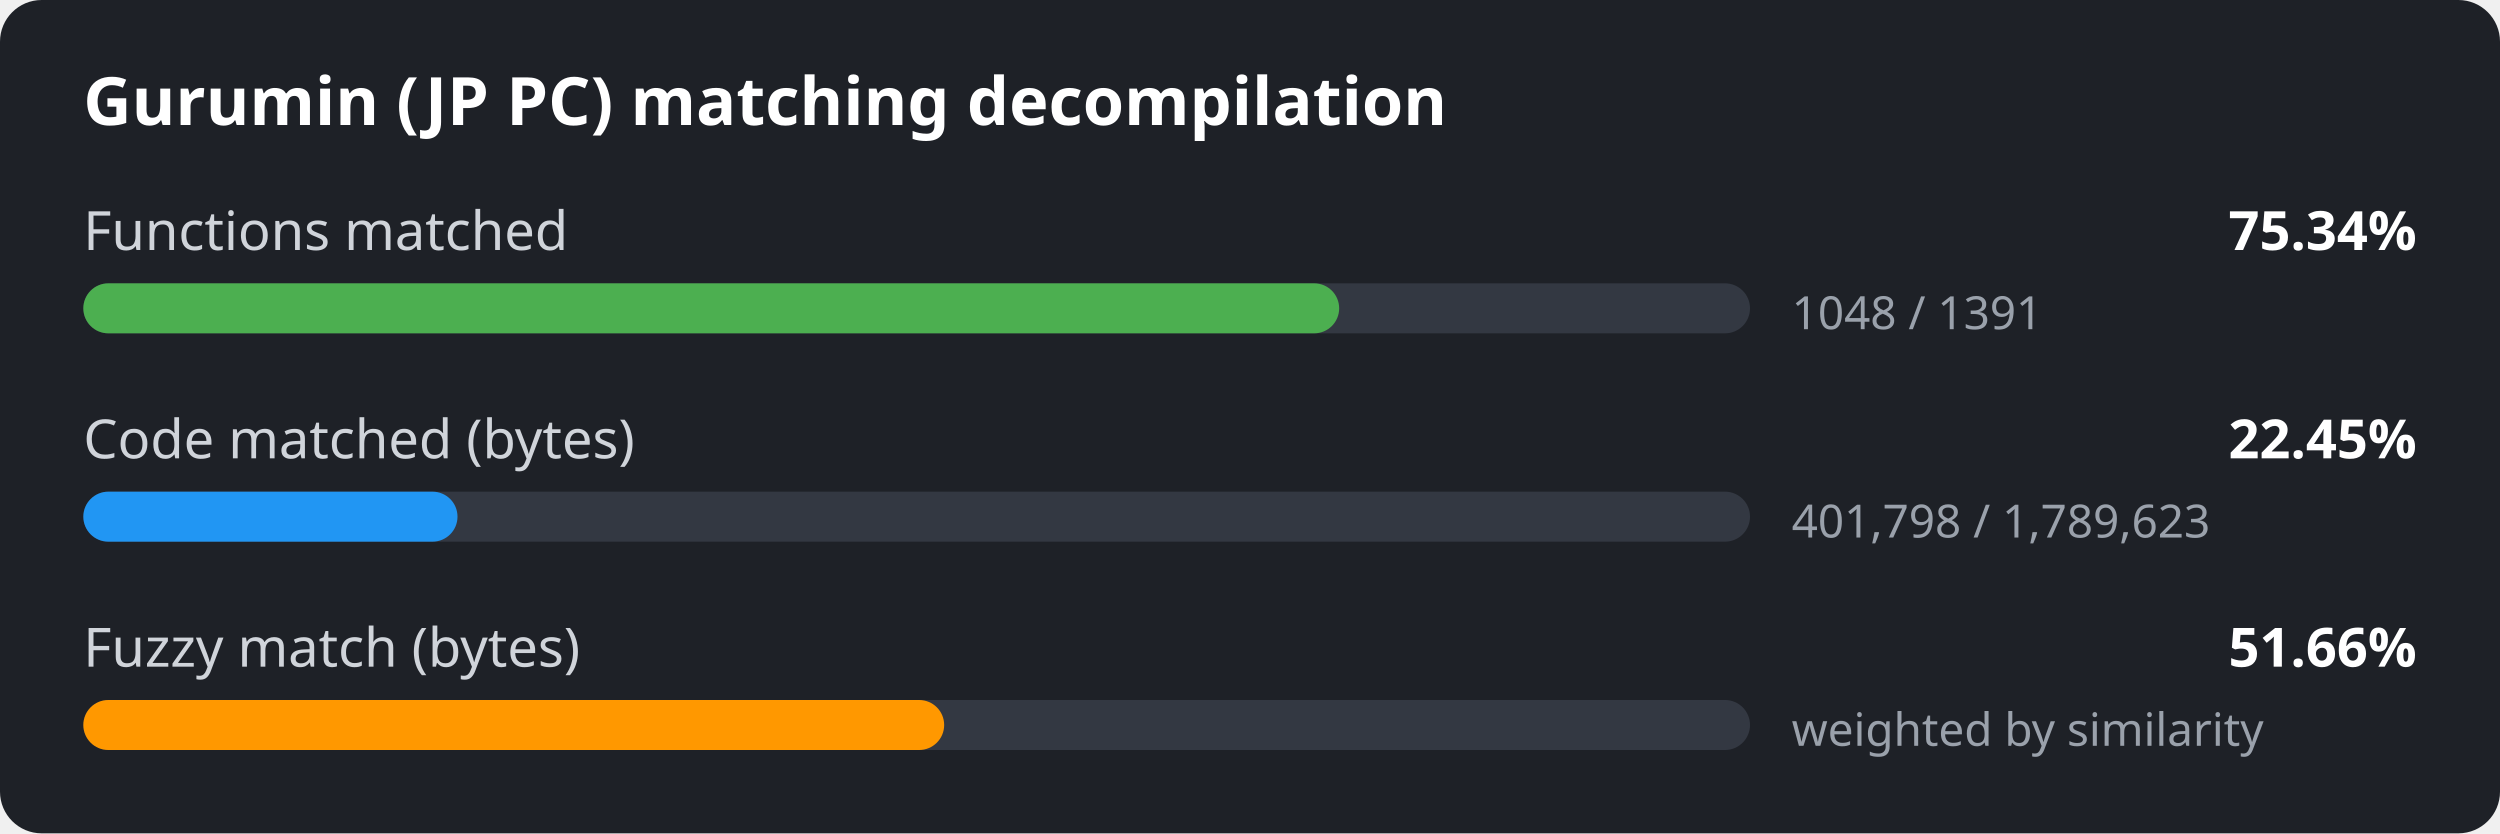
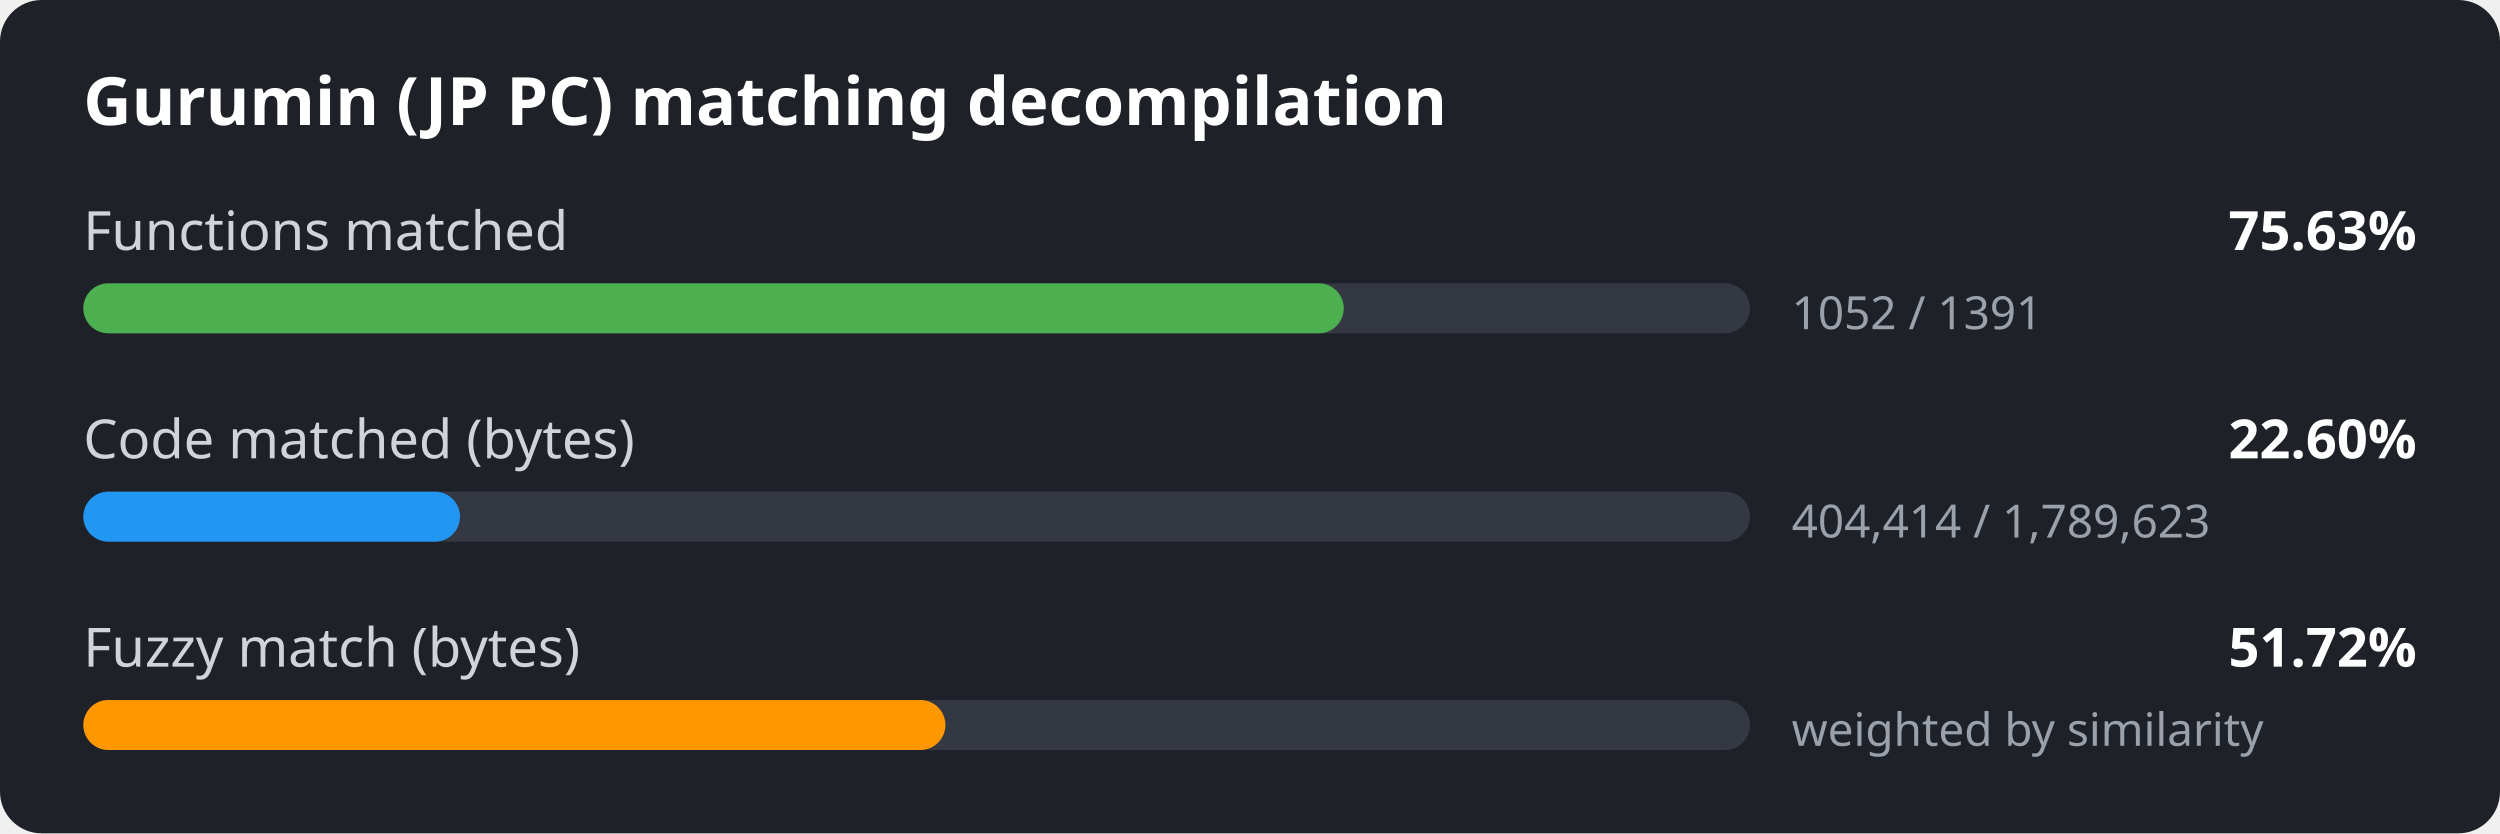
<svg xmlns="http://www.w3.org/2000/svg" width="600" height="200" viewBox="0 0 600 200">
  <style>
.bg { fill: #1e2127; }
.title { font: 600 16px sans-serif; fill: #ffffff; }
.label { font: 13px sans-serif; fill: #d0d4da; }
.value { font: 600 13px sans-serif; fill: #ffffff; }
.detail { font: 11px sans-serif; fill: #9aa1ab; }
.track { fill: #333842; }
</style>
  <rect width="600" height="200" rx="10" class="bg" />
  <text x="20" y="30" class="title">Gurumin (JP PC) matching decompilation</text>
  <text x="20" y="60" class="label">Functions matched</text>
-   <text x="580" y="60" class="value" text-anchor="end">75.34%</text>
+   <text x="580" y="60" class="value" text-anchor="end">75.63%</text>
  <rect x="20" y="68" width="400" height="12" rx="6" class="track" />
-   <rect x="20" y="68" width="301.4" height="12" rx="6" fill="#4caf50" />
-   <text x="430" y="79" class="detail">1048 / 1391</text>
+   <rect x="20" y="68" width="302.5" height="12" rx="6" fill="#4caf50" />
+   <text x="430" y="79" class="detail">1052 / 1391</text>
  <text x="20" y="110" class="label">Code matched (bytes)</text>
-   <text x="580" y="110" class="value" text-anchor="end">22.45%</text>
+   <text x="580" y="110" class="value" text-anchor="end">22.60%</text>
  <rect x="20" y="118" width="400" height="12" rx="6" class="track" />
-   <rect x="20" y="118" width="89.8" height="12" rx="6" fill="#2196f3" />
-   <text x="430" y="129" class="detail">401,798 / 1,789,623</text>
+   <rect x="20" y="118" width="90.4" height="12" rx="6" fill="#2196f3" />
+   <text x="430" y="129" class="detail">404,414 / 1,789,623</text>
  <text x="20" y="160" class="label">Fuzzy match (bytes)</text>
-   <text x="580" y="160" class="value" text-anchor="end">51.66%</text>
+   <text x="580" y="160" class="value" text-anchor="end">51.72%</text>
  <rect x="20" y="168" width="400" height="12" rx="6" class="track" />
-   <rect x="20" y="168" width="206.6" height="12" rx="6" fill="#ff9800" />
+   <rect x="20" y="168" width="206.9" height="12" rx="6" fill="#ff9800" />
  <text x="430" y="179" class="detail">weighted by similarity</text>
</svg>
